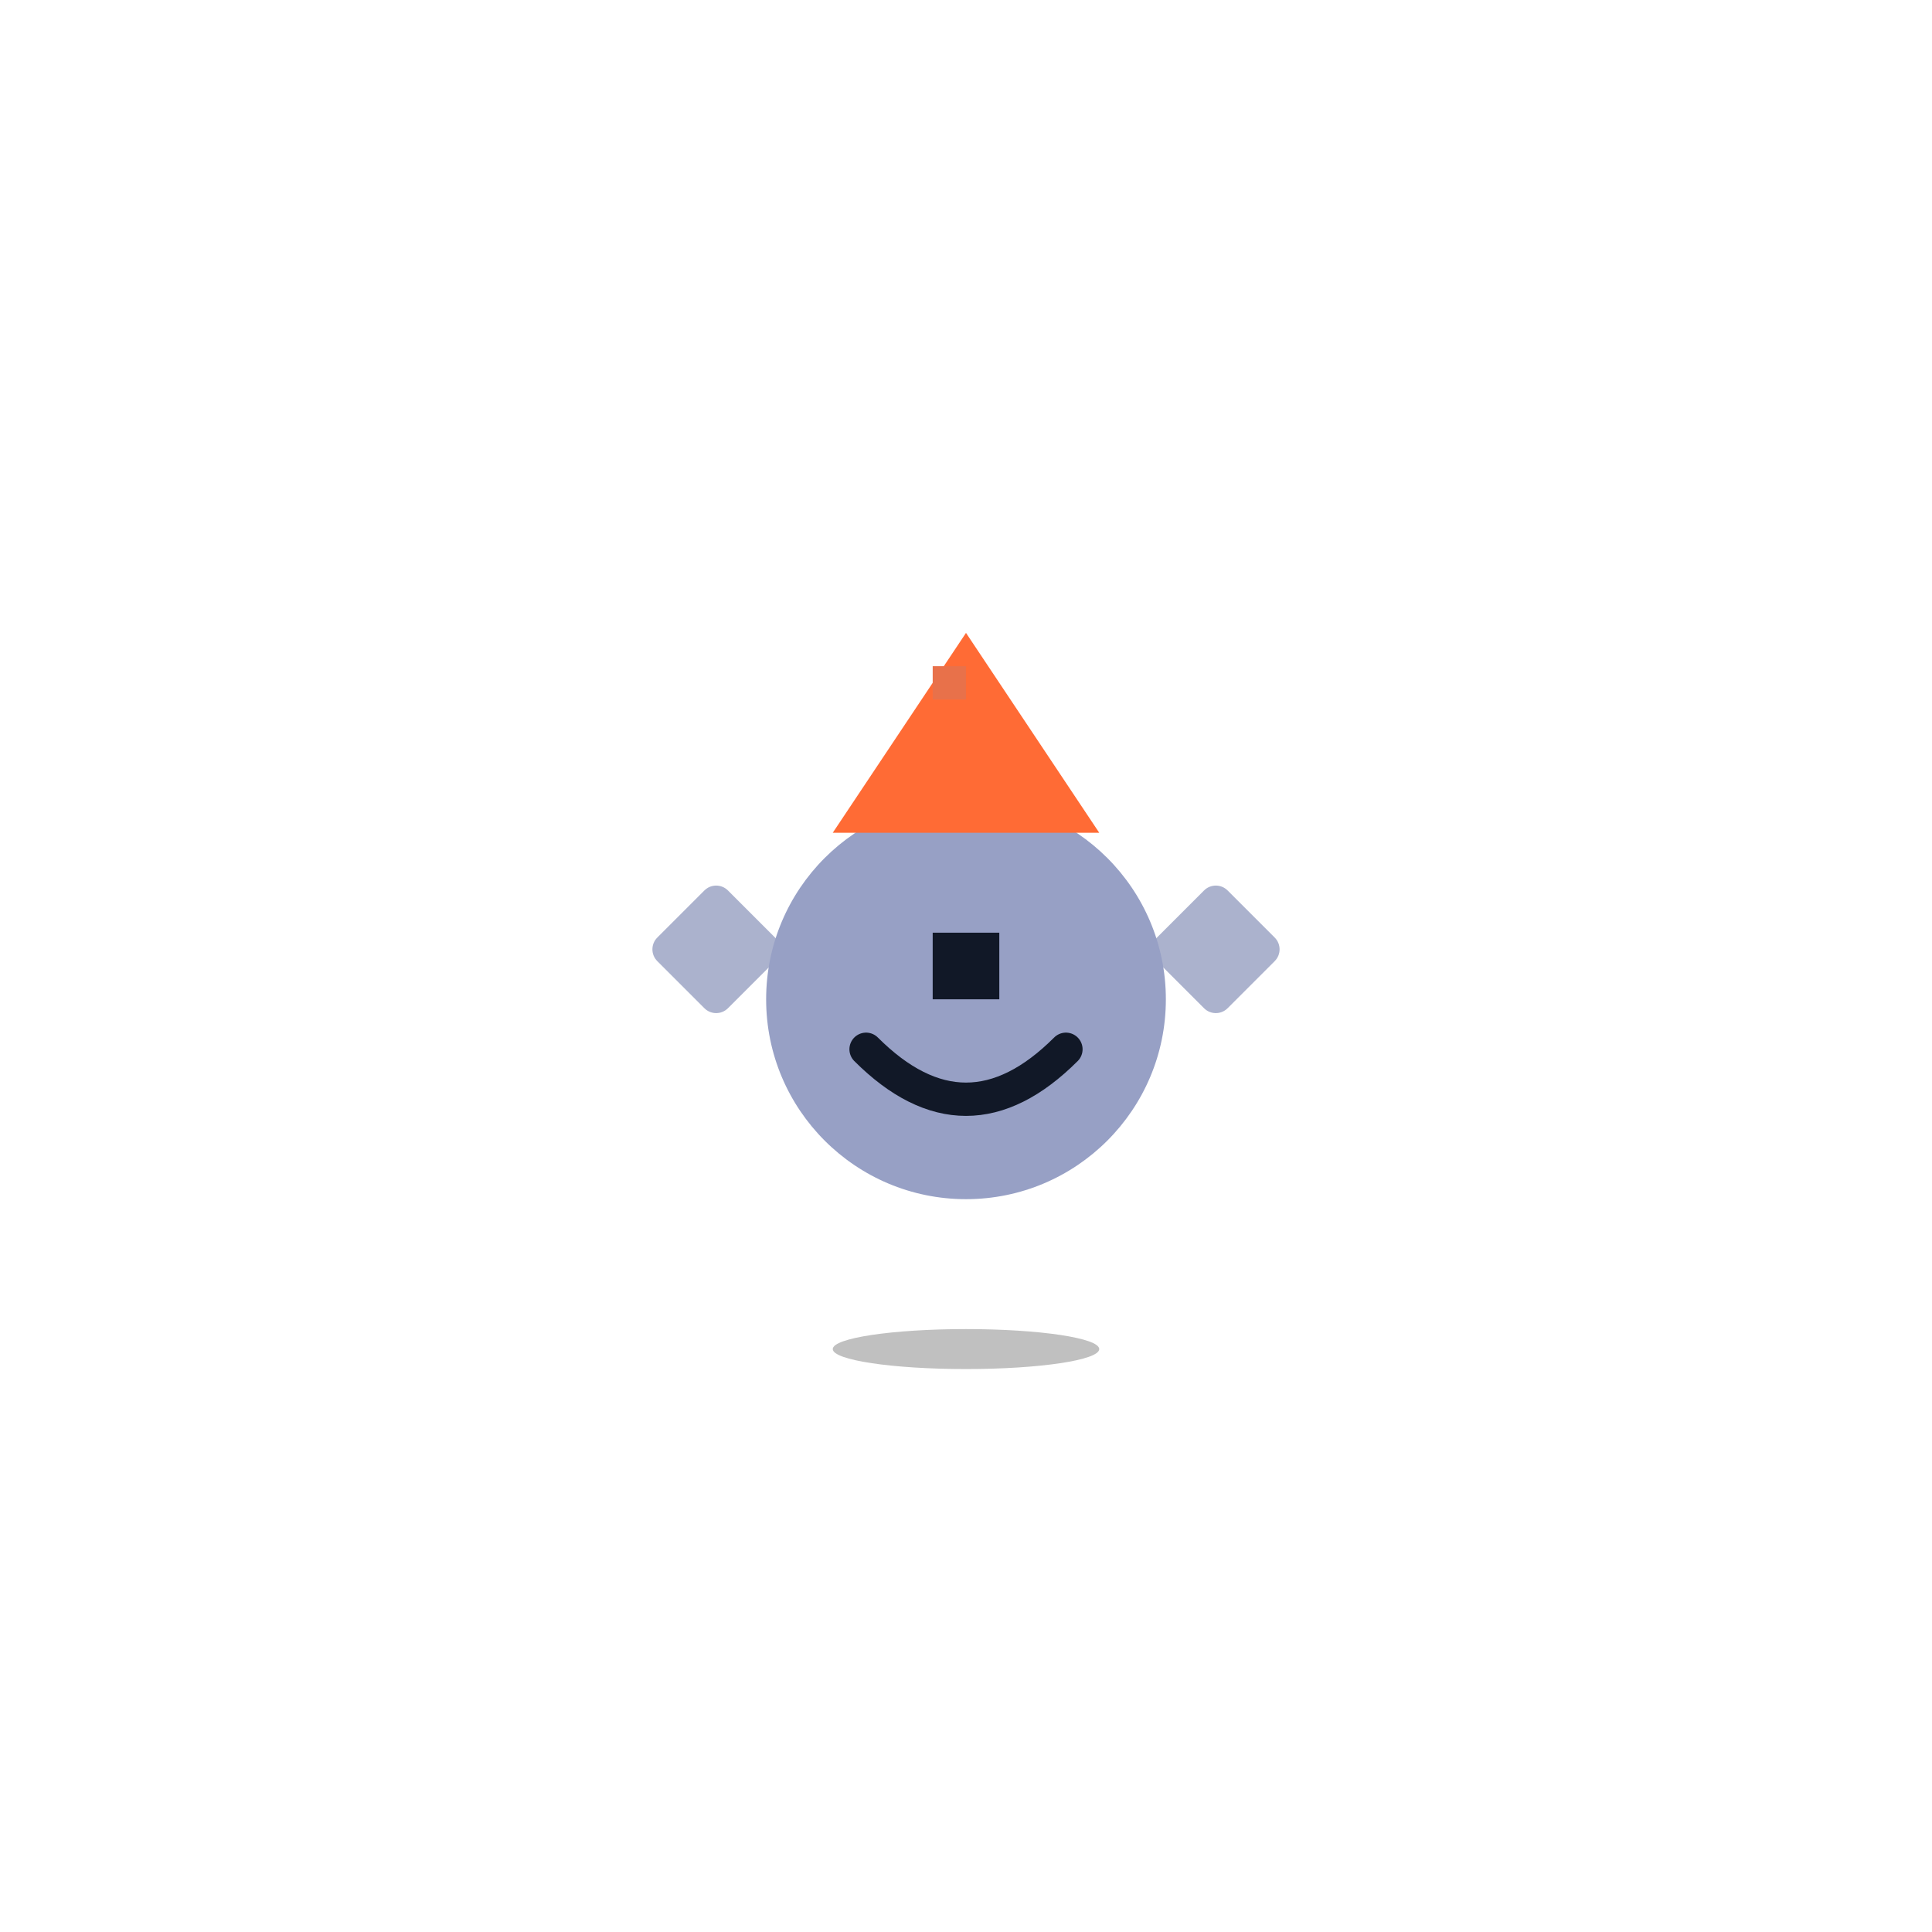
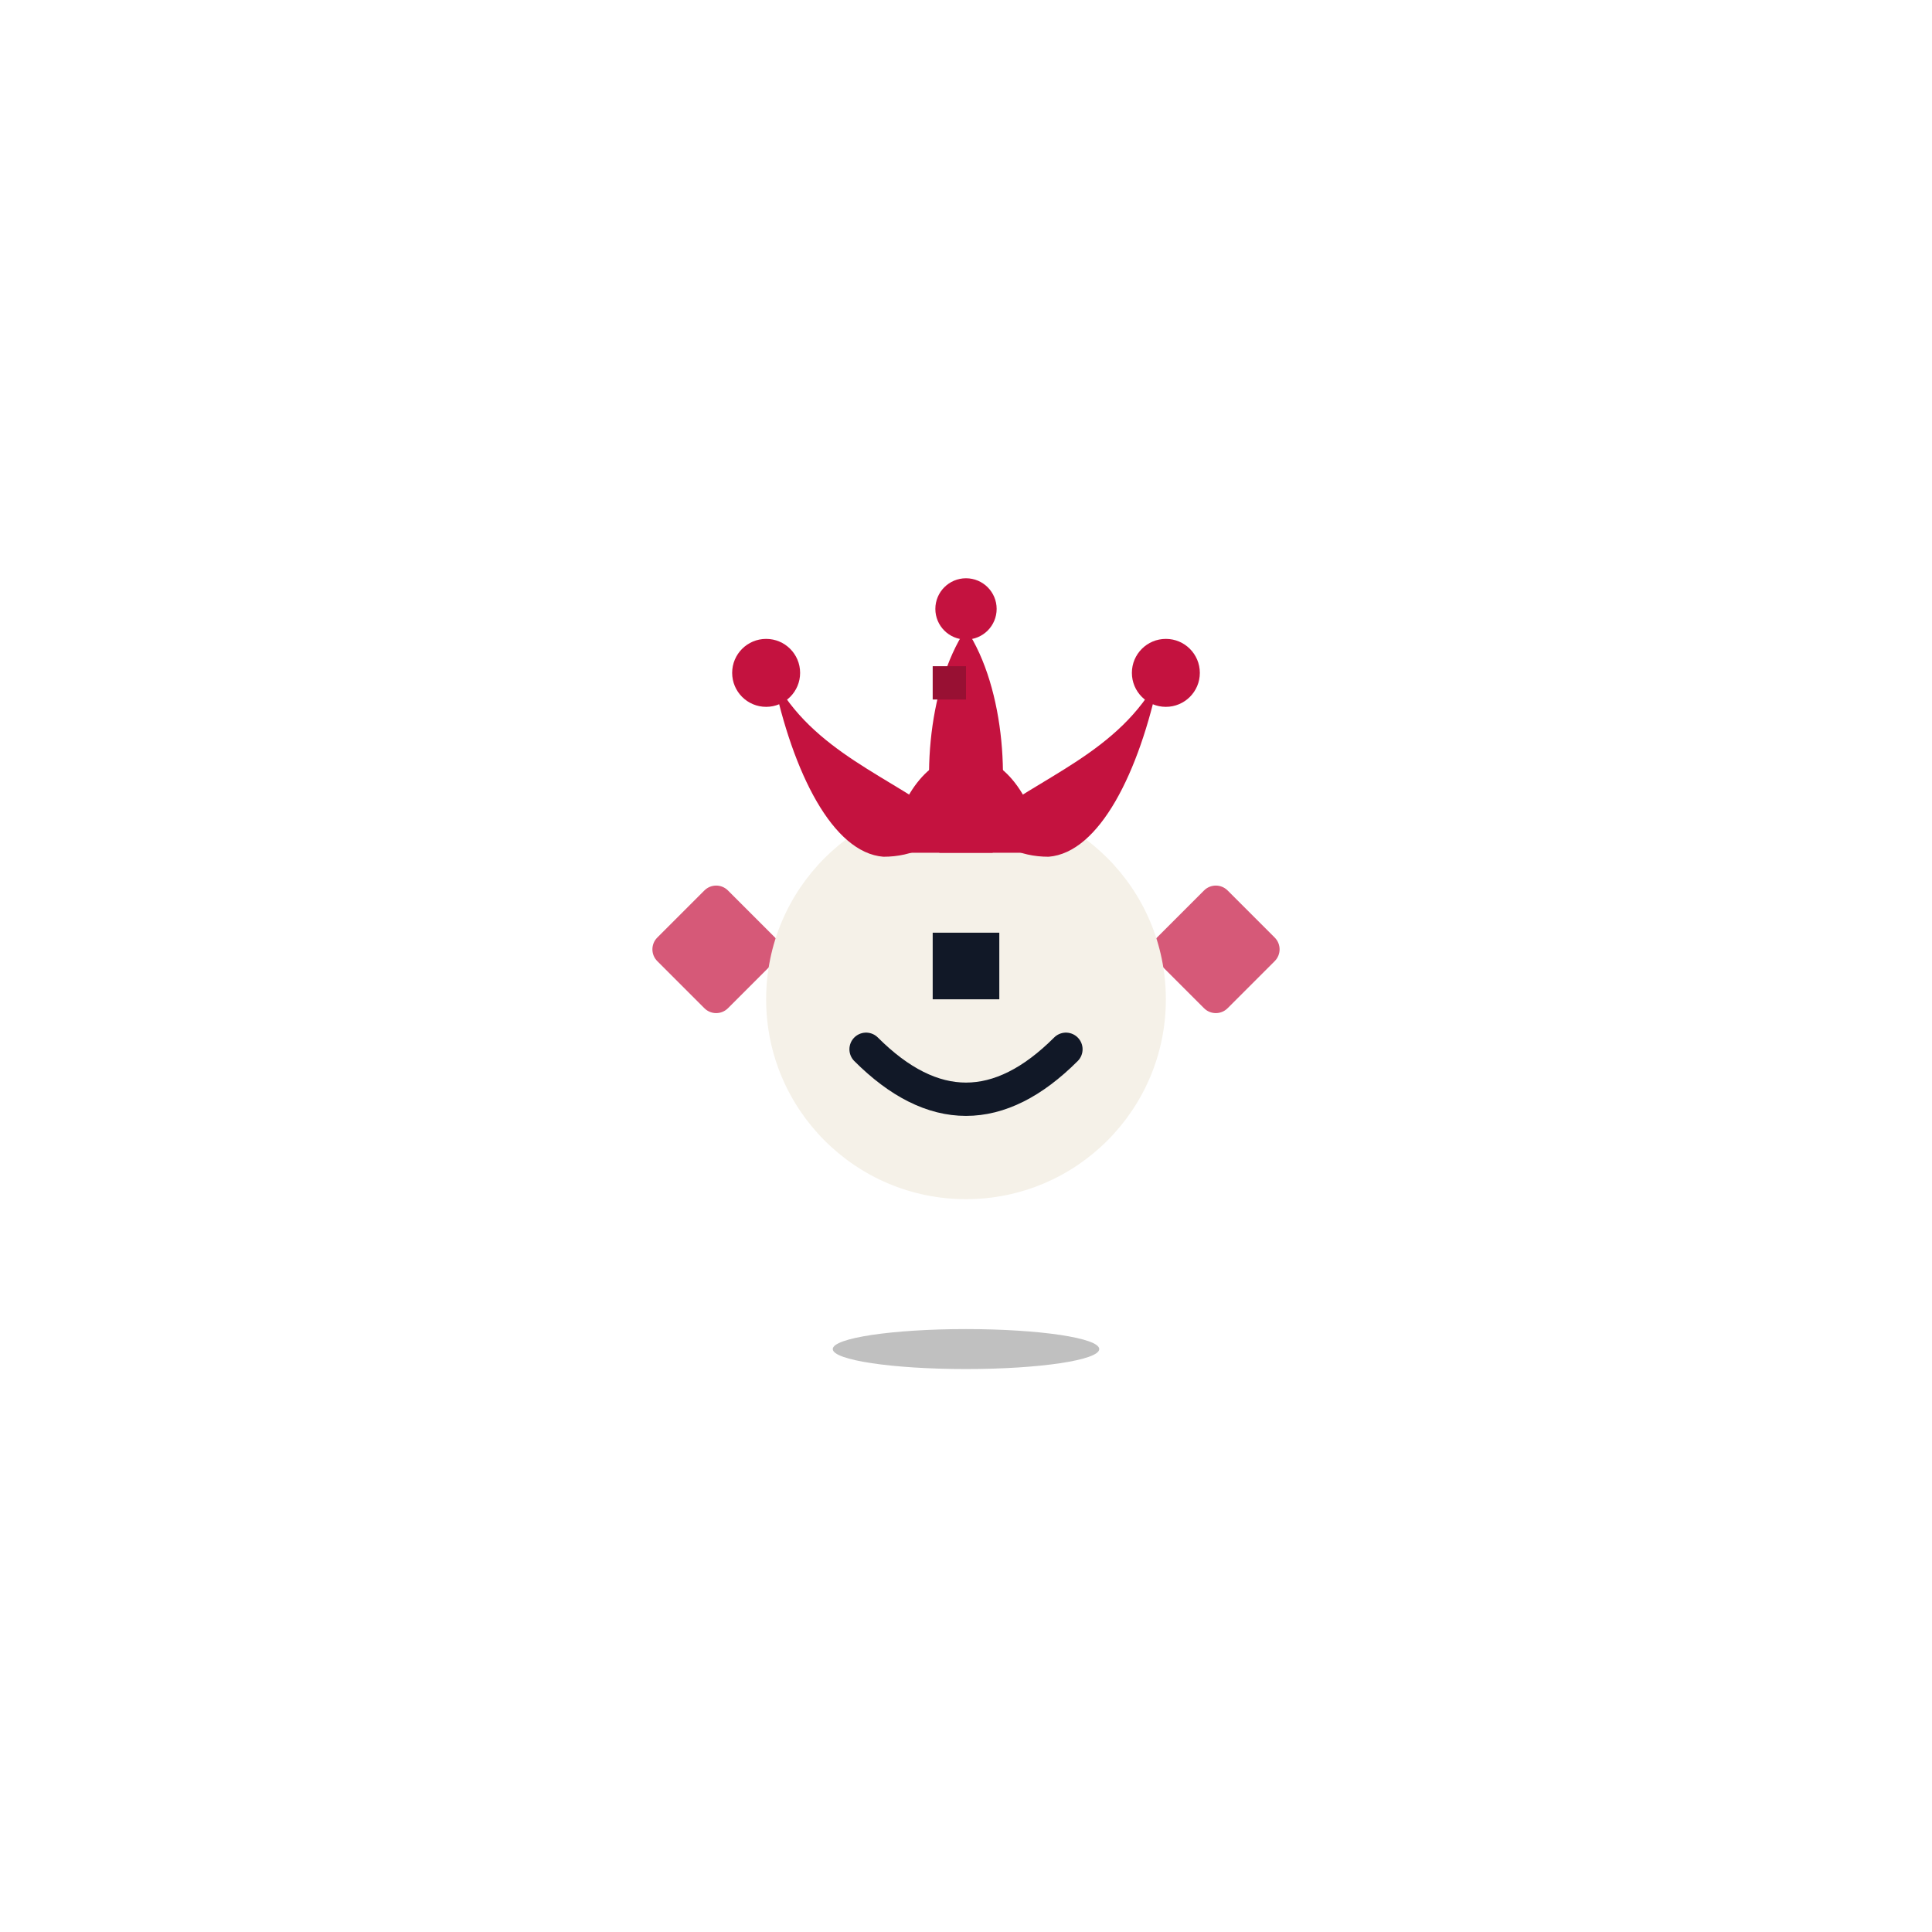
<svg xmlns="http://www.w3.org/2000/svg" viewBox="-18 -18 58 58" width="500" height="500" fill="none">
  <defs>
    <style>
    .look-body { transform-origin:11px 18px; animation:look-sway 4s ease-in-out infinite; }
    .look-eye { animation:look-eye 4s ease-in-out infinite; }
    .look-shadow { transform-origin:11px 22.5px; animation:look-shadow 4s ease-in-out infinite; }
    @keyframes look-sway { 0%,100%{transform:rotate(0)} 25%{transform:rotate(6deg) translateX(1px)} 75%{transform:rotate(-6deg) translateX(-1px)} }
    @keyframes look-eye { 0%,100%{transform:translateX(0)} 25%{transform:translateX(2px)} 50%{transform:translateX(0)} 75%{transform:translateX(-2px)} }
    @keyframes look-shadow { 0%,100%{transform:scaleX(1);opacity:.35} 25%{transform:scaleX(.95) translateX(1px);opacity:.3} 75%{transform:scaleX(.95) translateX(-1px);opacity:.3} }
  </style>
  </defs>
  <ellipse class="look-shadow" cx="11" cy="22.5" rx="4" ry="0.6" fill="#c0c0c0" />
  <g class="look-body">
-     <rect x="2" y="9" width="3" height="3" rx="0.5" fill="#8891b8" opacity="0.7" transform="rotate(45 3.5 10.5)" />
-     <rect x="17" y="9" width="3" height="3" rx="0.5" fill="#8891b8" opacity="0.7" transform="rotate(45 18.5 10.5)" />
-     <rect x="5" y="6" width="12" height="12" rx="6" fill="#97A0C5" />
-     <polygon points="11,1 15,7 7,7" fill="#FF6B35" />
-     <rect x="10" y="2" width="1" height="1" fill="#e8714a" />
+     <rect x="2" y="9" width="3" height="3" rx="0.5" fill="#c4123f" opacity="0.7" transform="rotate(45 3.5 10.5)" />
+     <rect x="17" y="9" width="3" height="3" rx="0.5" fill="#c4123f" opacity="0.7" transform="rotate(45 18.5 10.5)" />
+     <rect x="5" y="6" width="12" height="12" rx="6" fill="#f5f1e8" />
+     <g class="pet-hat" transform="translate(11.00 7.00) rotate(0.0)">
+       <path d="M-0.48 -0.30 C-2.20 -1.68 -4.60 -2.40 -5.80 -4.68 C-5.20 -1.80 -4.00 0.60 -2.48 0.72 C-1.60 0.72 -0.88 0.36 -0.48 -0.30 Z" fill="#c4123f" />
+       <path d="M0.48 -0.30 C2.20 -1.68 4.60 -2.40 5.80 -4.68 C5.20 -1.80 4.00 0.60 2.48 0.72 C1.60 0.72 0.88 0.36 0.48 -0.30 Z" fill="#c4123f" />
+       <path d="M-2.32 0.60 C-1.60 -3.30 1.60 -3.30 2.32 0.60 Z" fill="#c4123f" />
+       <path d="M0 -6.12 C-1.20 -4.32 -1.36 -1.20 -0.80 0.60 L0.80 0.60 C1.36 -1.20 1.20 -4.32 0 -6.12 Z" fill="#c4123f" />
+       <circle cx="-6.00" cy="-4.80" r="1.02" fill="#c4123f" />
+       <circle cx="6.00" cy="-4.80" r="1.02" fill="#c4123f" />
+       <circle cx="0" cy="-6.72" r="0.92" fill="#c4123f" />
+     </g>
+     <rect x="10" y="2" width="1" height="1" fill="#981033" />
    <g class="look-eye">
      <rect x="10" y="10" width="2" height="2" fill="#111827" />
    </g>
    <path d="M8 13.5 Q11 16.5 14 13.5" stroke="#111827" stroke-width="1" stroke-linecap="round" fill="none" />
  </g>
</svg>
